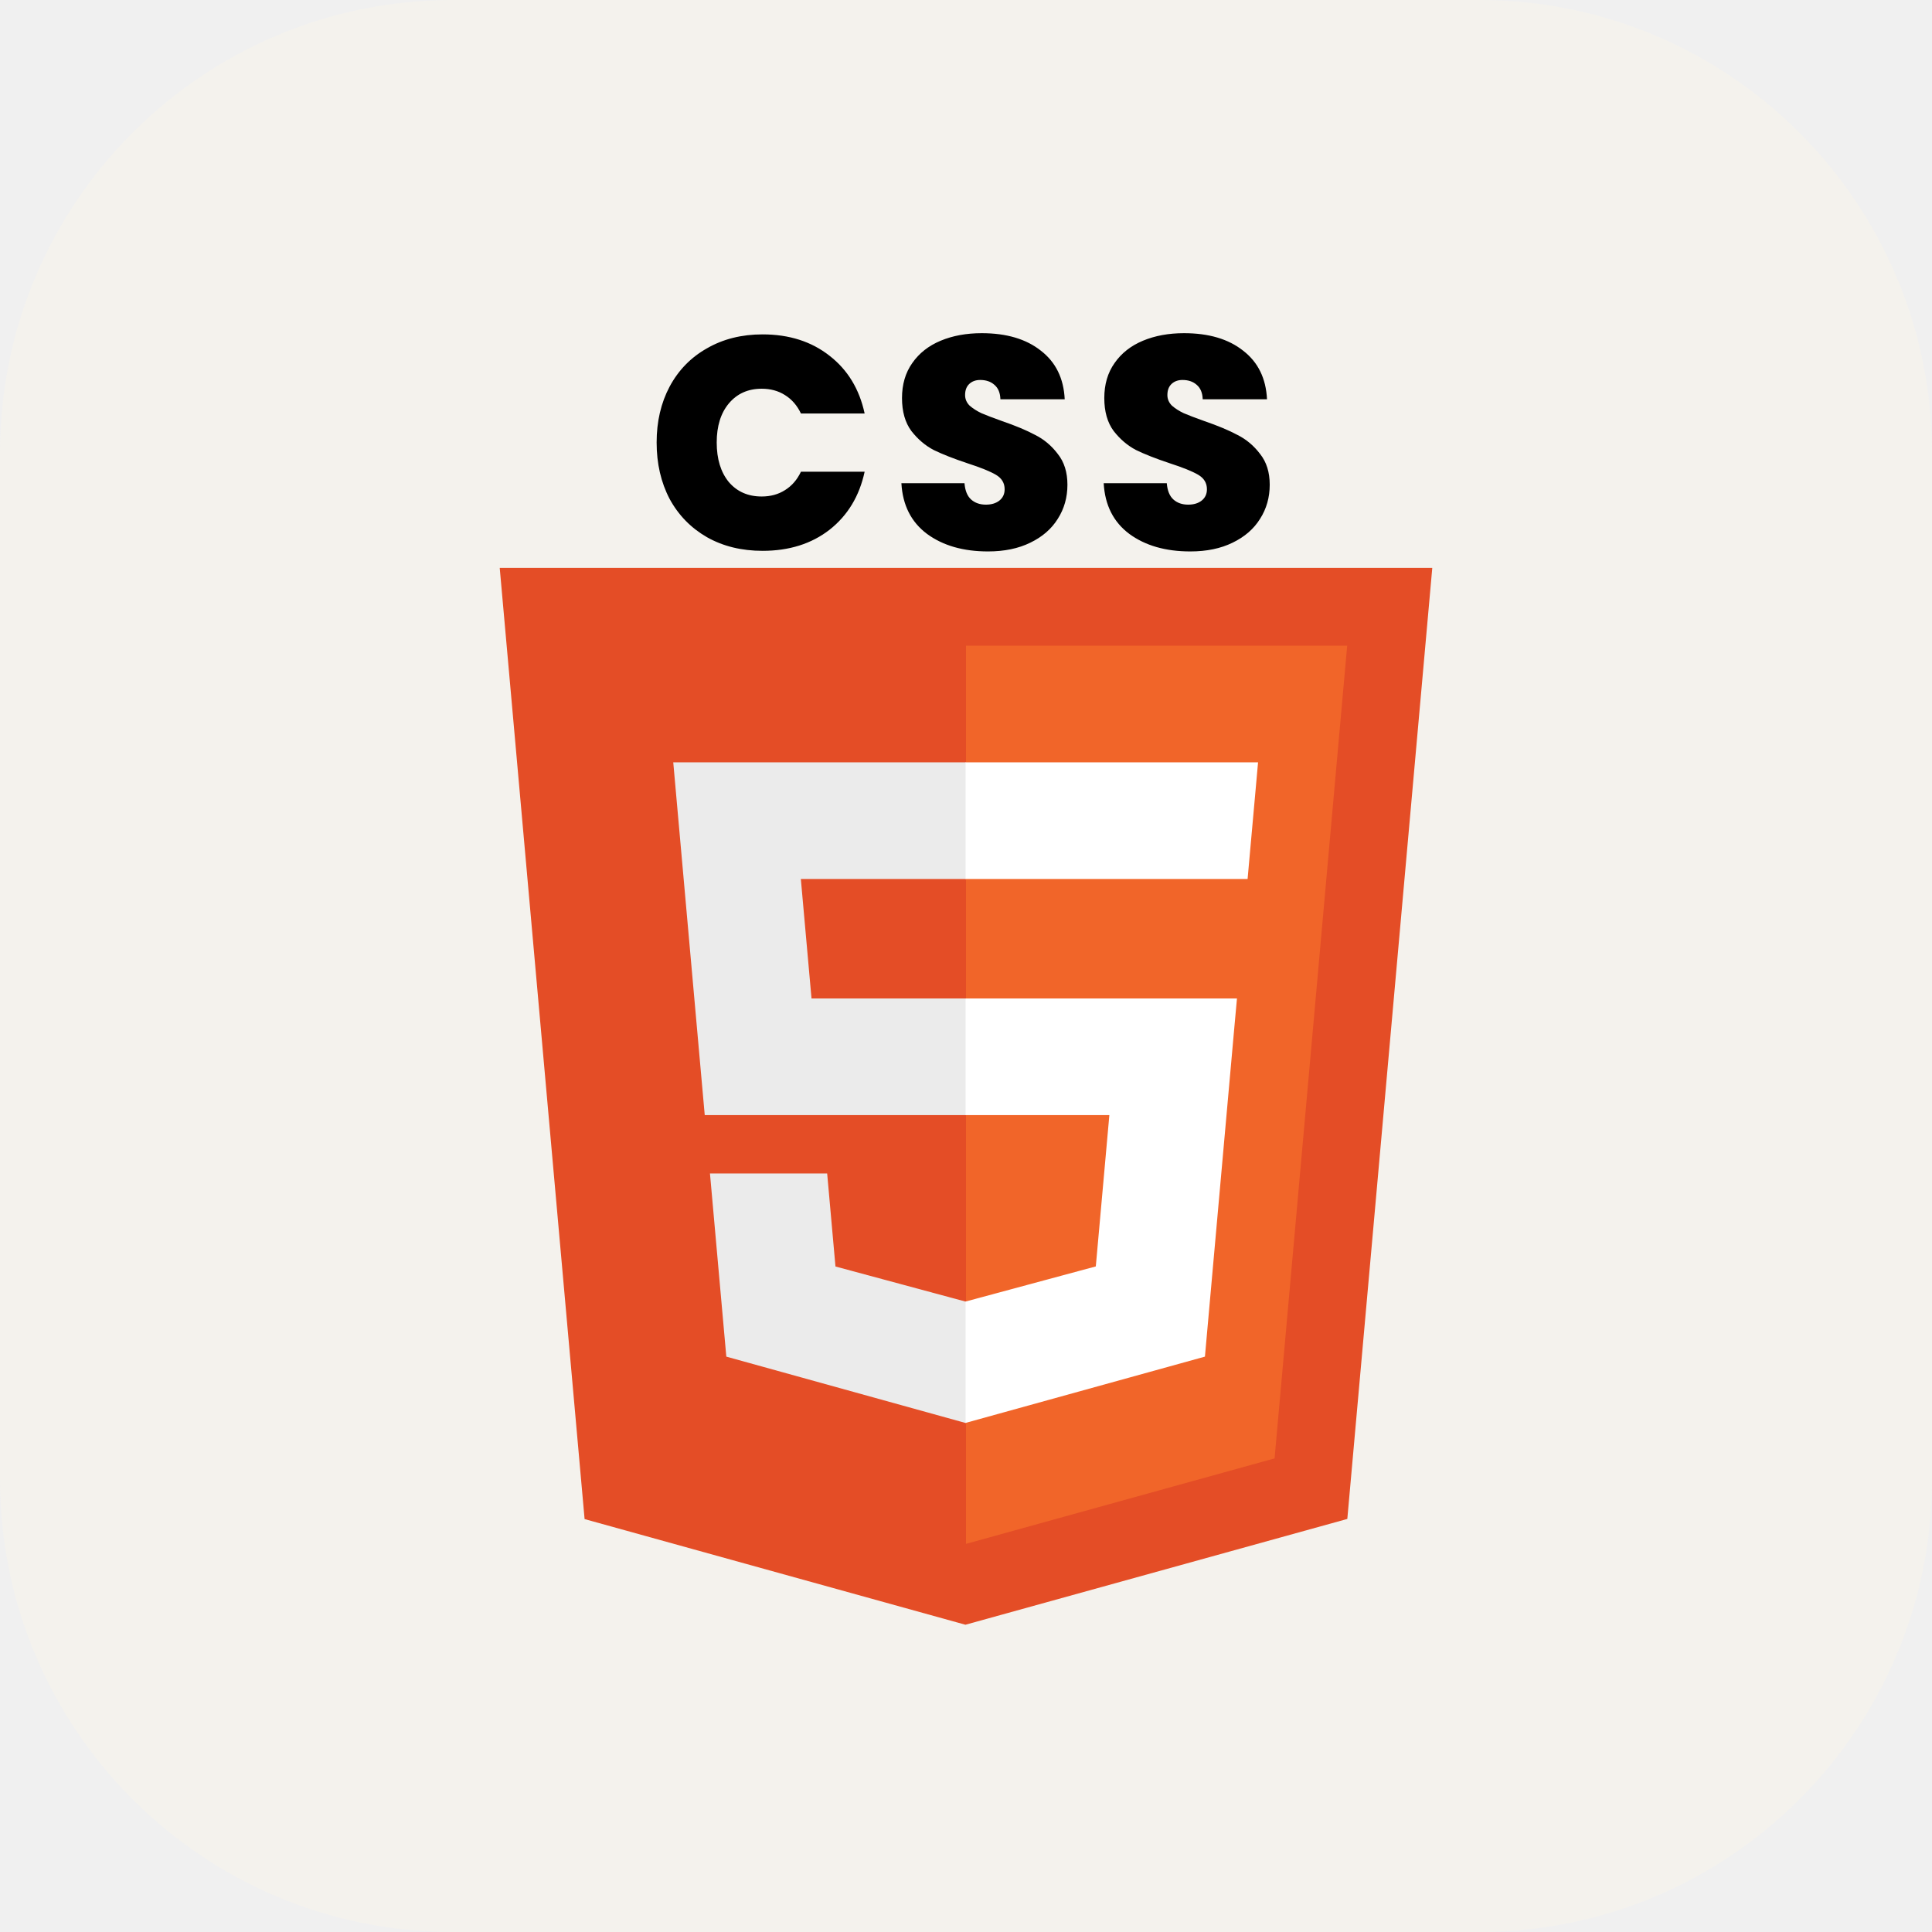
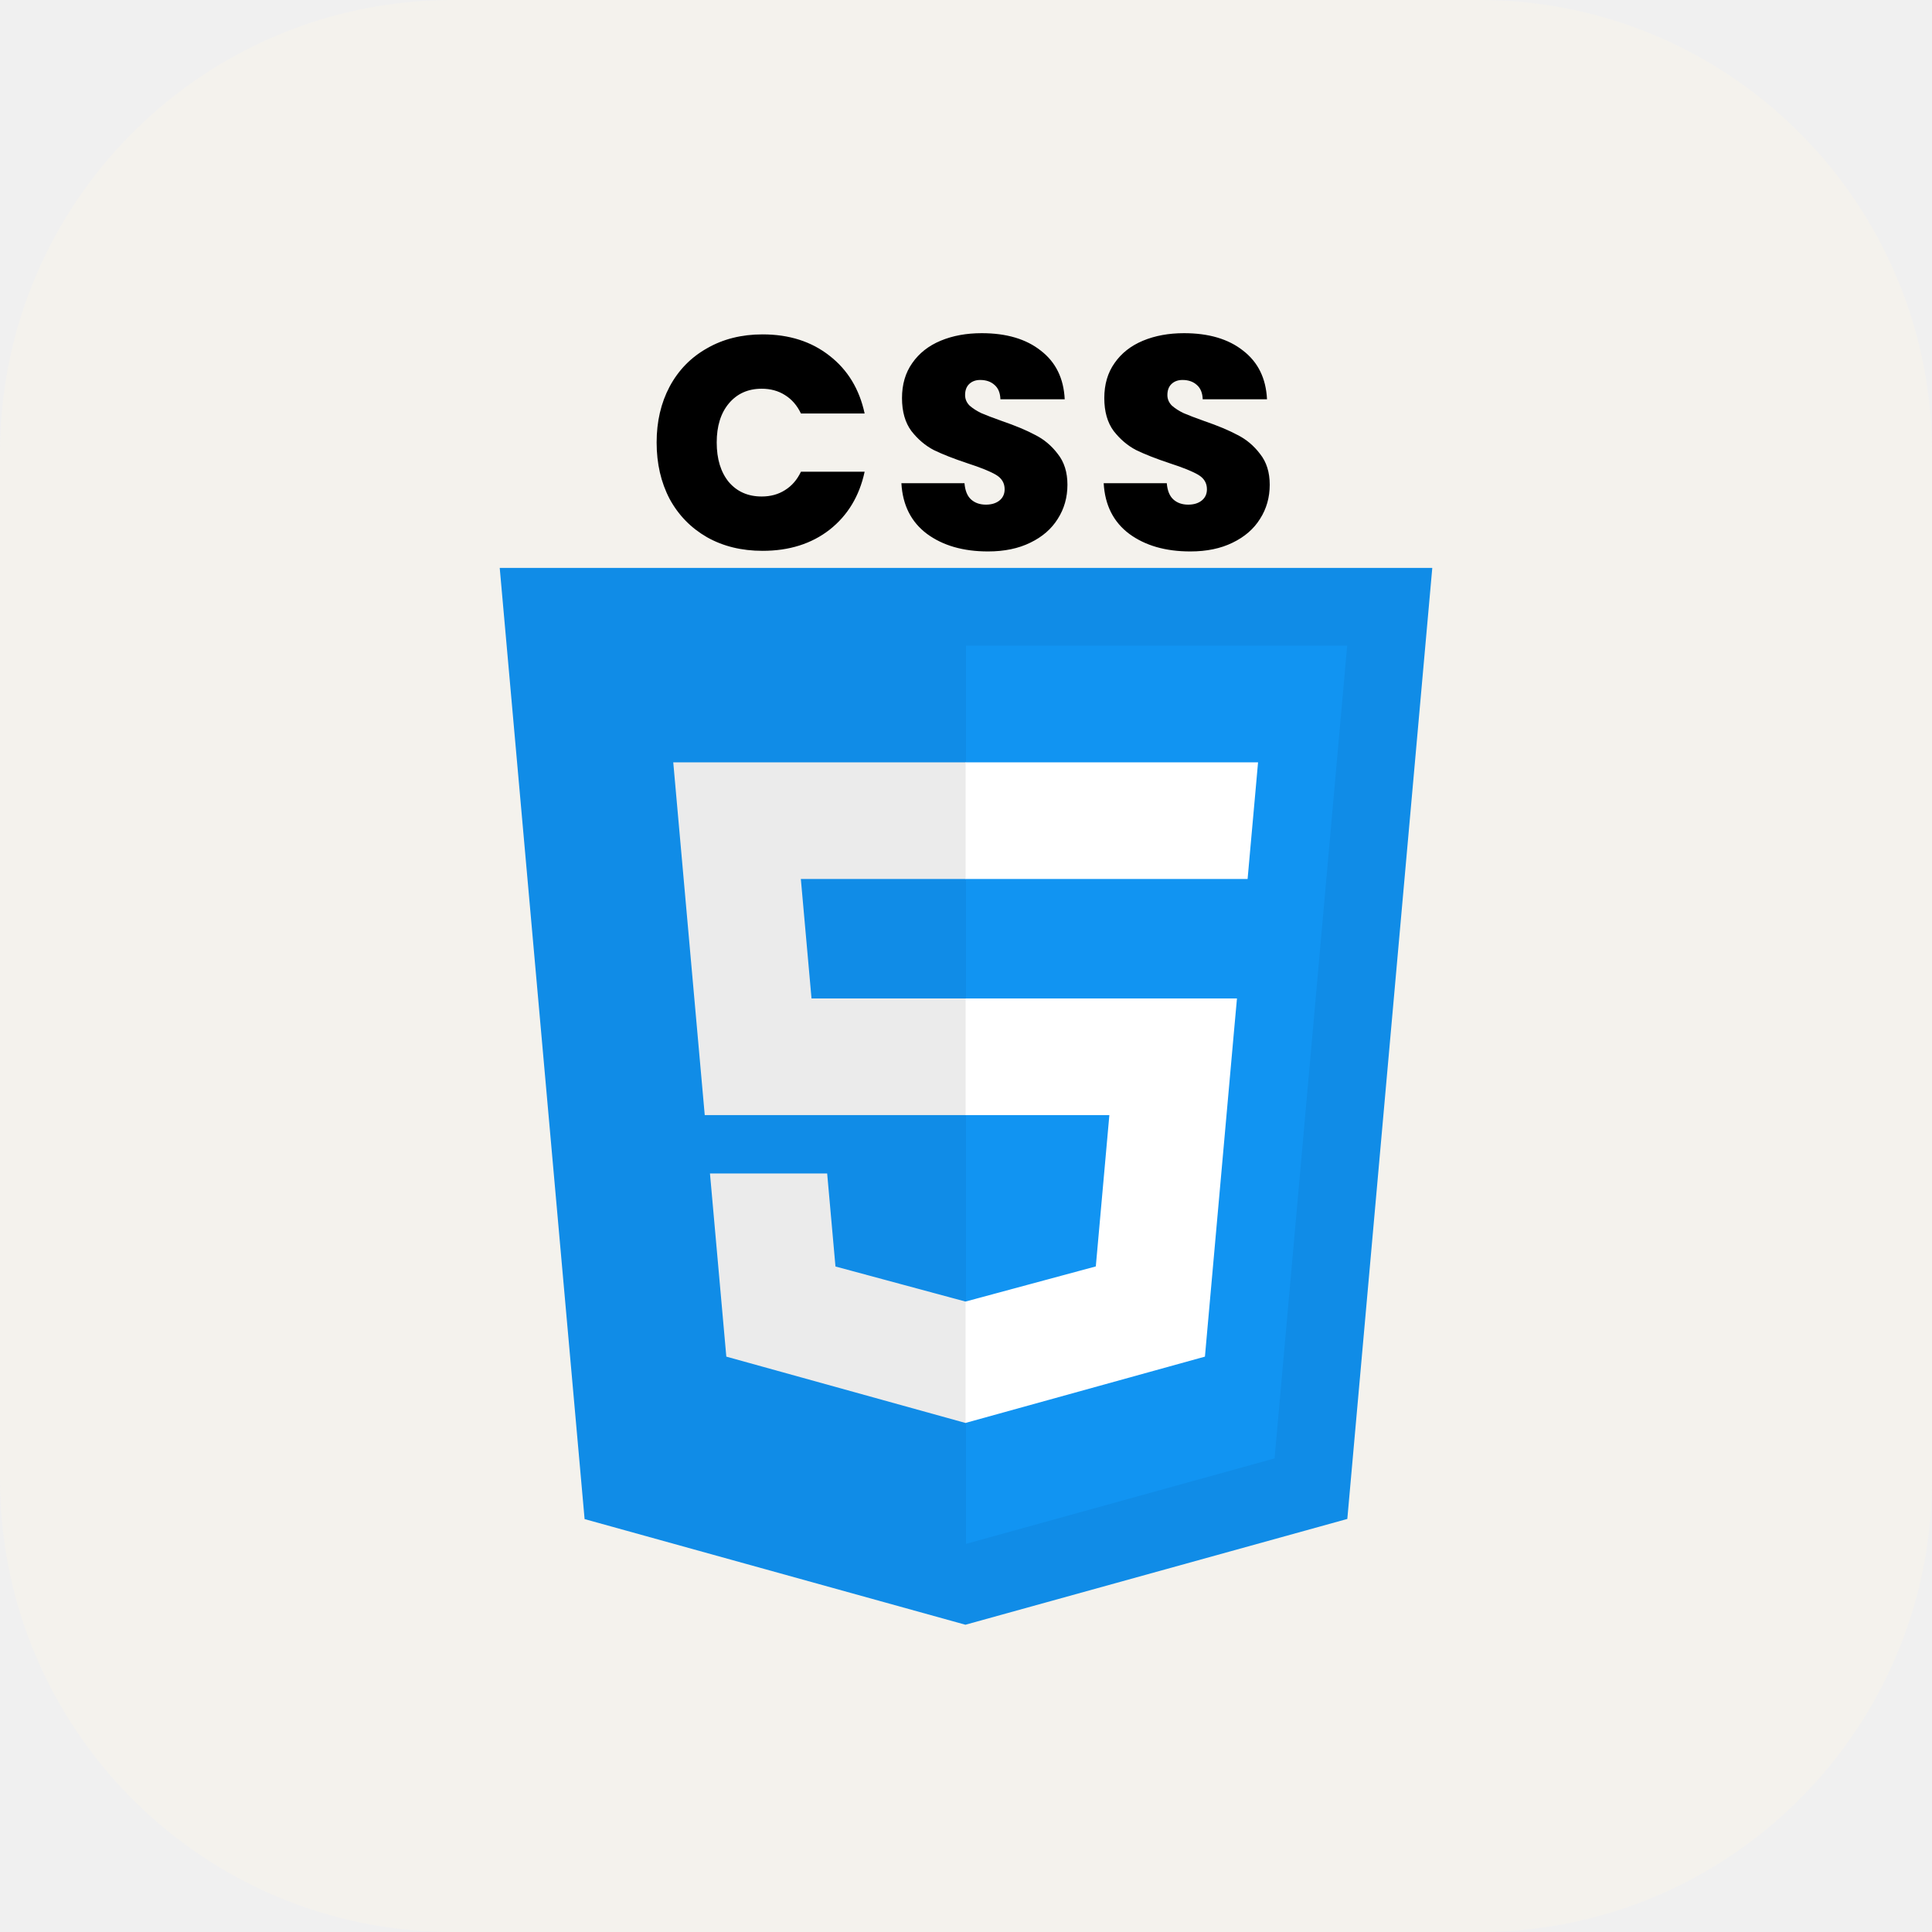
<svg xmlns="http://www.w3.org/2000/svg" width="256" height="256" viewBox="0 0 256 256" fill="none">
  <g clip-path="url(#clip0_1011_73)">
    <path d="M196 0H60C26.863 0 0 26.863 0 60V196C0 229.137 26.863 256 60 256H196C229.137 256 256 229.137 256 196V60C256 26.863 229.137 0 196 0Z" fill="#F4F2ED" />
    <g clip-path="url(#clip1_1011_73)">
-       <path d="M189.785 75.251L178.527 201.268L127.925 215.286L77.462 201.287L66.216 75.251H189.785Z" fill="#E44D26" />
-       <path d="M128 204.571L168.889 193.244L178.509 85.556H128V204.571Z" fill="#F16529" />
+       <path d="M189.785 75.251L178.527 201.268L127.925 215.286L77.462 201.287L66.216 75.251H189.785Z" fill="#108CE7" />
+       <path d="M128 204.571L168.889 193.244L178.509 85.556H128V204.571Z" fill="#1194F2" />
      <path d="M106.116 116.472H128V101.015H89.21L89.58 105.162L93.382 147.759H128V132.301H107.53L106.116 116.472ZM109.603 155.488H94.074L96.241 179.76L127.929 188.549L128 188.53V172.447L127.932 172.465L110.704 167.817L109.603 155.488Z" fill="#EBEBEB" />
      <path d="M127.947 147.759H146.996L145.2 167.807L127.946 172.46V188.542L159.66 179.76L159.892 177.148L163.528 136.452L163.905 132.301H127.947V147.759ZM127.947 116.435V116.472H165.313L165.623 112.998L166.328 105.162L166.698 101.015H127.947V116.435Z" fill="white" />
      <path d="M87.007 58.628C87.007 55.855 87.581 53.388 88.728 51.228C89.901 49.041 91.554 47.348 93.688 46.148C95.821 44.921 98.274 44.308 101.048 44.308C104.568 44.308 107.528 45.255 109.928 47.148C112.328 49.014 113.874 51.561 114.568 54.788H106.128C105.621 53.721 104.914 52.908 104.008 52.348C103.128 51.788 102.101 51.508 100.928 51.508C99.114 51.508 97.661 52.161 96.567 53.468C95.501 54.748 94.968 56.468 94.968 58.628C94.968 60.815 95.501 62.561 96.567 63.868C97.661 65.148 99.114 65.788 100.928 65.788C102.101 65.788 103.128 65.508 104.008 64.948C104.914 64.388 105.621 63.575 106.128 62.508H114.568C113.874 65.734 112.328 68.294 109.928 70.188C107.528 72.055 104.568 72.988 101.048 72.988C98.274 72.988 95.821 72.388 93.688 71.188C91.554 69.961 89.901 68.268 88.728 66.108C87.581 63.921 87.007 61.428 87.007 58.628ZM130.92 73.068C127.64 73.068 124.947 72.294 122.84 70.748C120.733 69.174 119.6 66.934 119.44 64.028H127.8C127.88 65.014 128.173 65.734 128.68 66.188C129.187 66.641 129.84 66.868 130.64 66.868C131.36 66.868 131.947 66.695 132.4 66.348C132.88 65.975 133.12 65.468 133.12 64.828C133.12 64.001 132.733 63.361 131.96 62.908C131.187 62.455 129.933 61.948 128.2 61.388C126.36 60.775 124.867 60.188 123.72 59.628C122.6 59.041 121.613 58.201 120.76 57.108C119.933 55.988 119.52 54.535 119.52 52.748C119.52 50.934 119.973 49.388 120.88 48.108C121.787 46.801 123.04 45.815 124.64 45.148C126.24 44.481 128.053 44.148 130.08 44.148C133.36 44.148 135.973 44.921 137.92 46.468C139.893 47.988 140.947 50.135 141.08 52.908H132.56C132.533 52.054 132.267 51.414 131.76 50.988C131.28 50.561 130.653 50.348 129.88 50.348C129.293 50.348 128.813 50.521 128.44 50.868C128.067 51.215 127.88 51.708 127.88 52.348C127.88 52.881 128.08 53.348 128.48 53.748C128.907 54.121 129.427 54.455 130.04 54.748C130.653 55.014 131.56 55.361 132.76 55.788C134.547 56.401 136.013 57.014 137.16 57.628C138.333 58.215 139.333 59.054 140.16 60.148C141.013 61.215 141.44 62.575 141.44 64.228C141.44 65.908 141.013 67.415 140.16 68.748C139.333 70.081 138.12 71.135 136.52 71.908C134.947 72.681 133.08 73.068 130.92 73.068ZM157.725 73.068C154.445 73.068 151.751 72.294 149.645 70.748C147.538 69.174 146.405 66.934 146.245 64.028H154.605C154.685 65.014 154.978 65.734 155.485 66.188C155.991 66.641 156.645 66.868 157.445 66.868C158.165 66.868 158.751 66.695 159.205 66.348C159.685 65.975 159.925 65.468 159.925 64.828C159.925 64.001 159.538 63.361 158.765 62.908C157.991 62.455 156.738 61.948 155.005 61.388C153.165 60.775 151.671 60.188 150.525 59.628C149.405 59.041 148.418 58.201 147.565 57.108C146.738 55.988 146.325 54.535 146.325 52.748C146.325 50.934 146.778 49.388 147.685 48.108C148.591 46.801 149.845 45.815 151.445 45.148C153.045 44.481 154.858 44.148 156.885 44.148C160.165 44.148 162.778 44.921 164.725 46.468C166.698 47.988 167.751 50.135 167.885 52.908H159.365C159.338 52.054 159.071 51.414 158.565 50.988C158.085 50.561 157.458 50.348 156.685 50.348C156.098 50.348 155.618 50.521 155.245 50.868C154.871 51.215 154.685 51.708 154.685 52.348C154.685 52.881 154.885 53.348 155.285 53.748C155.711 54.121 156.231 54.455 156.845 54.748C157.458 55.014 158.365 55.361 159.565 55.788C161.351 56.401 162.818 57.014 163.965 57.628C165.138 58.215 166.138 59.054 166.965 60.148C167.818 61.215 168.245 62.575 168.245 64.228C168.245 65.908 167.818 67.415 166.965 68.748C166.138 70.081 164.925 71.135 163.325 71.908C161.751 72.681 159.885 73.068 157.725 73.068Z" fill="black" />
    </g>
  </g>
  <defs>
    <clipPath id="clip0_1011_73">
-       <rect width="256" height="256" fill="white" />
+       <rect width="256" height="256" rx="50" fill="white" />
    </clipPath>
    <clipPath id="clip1_1011_73">
      <rect width="124" height="174.727" fill="white" transform="translate(66 41)" />
    </clipPath>
  </defs>
</svg>
